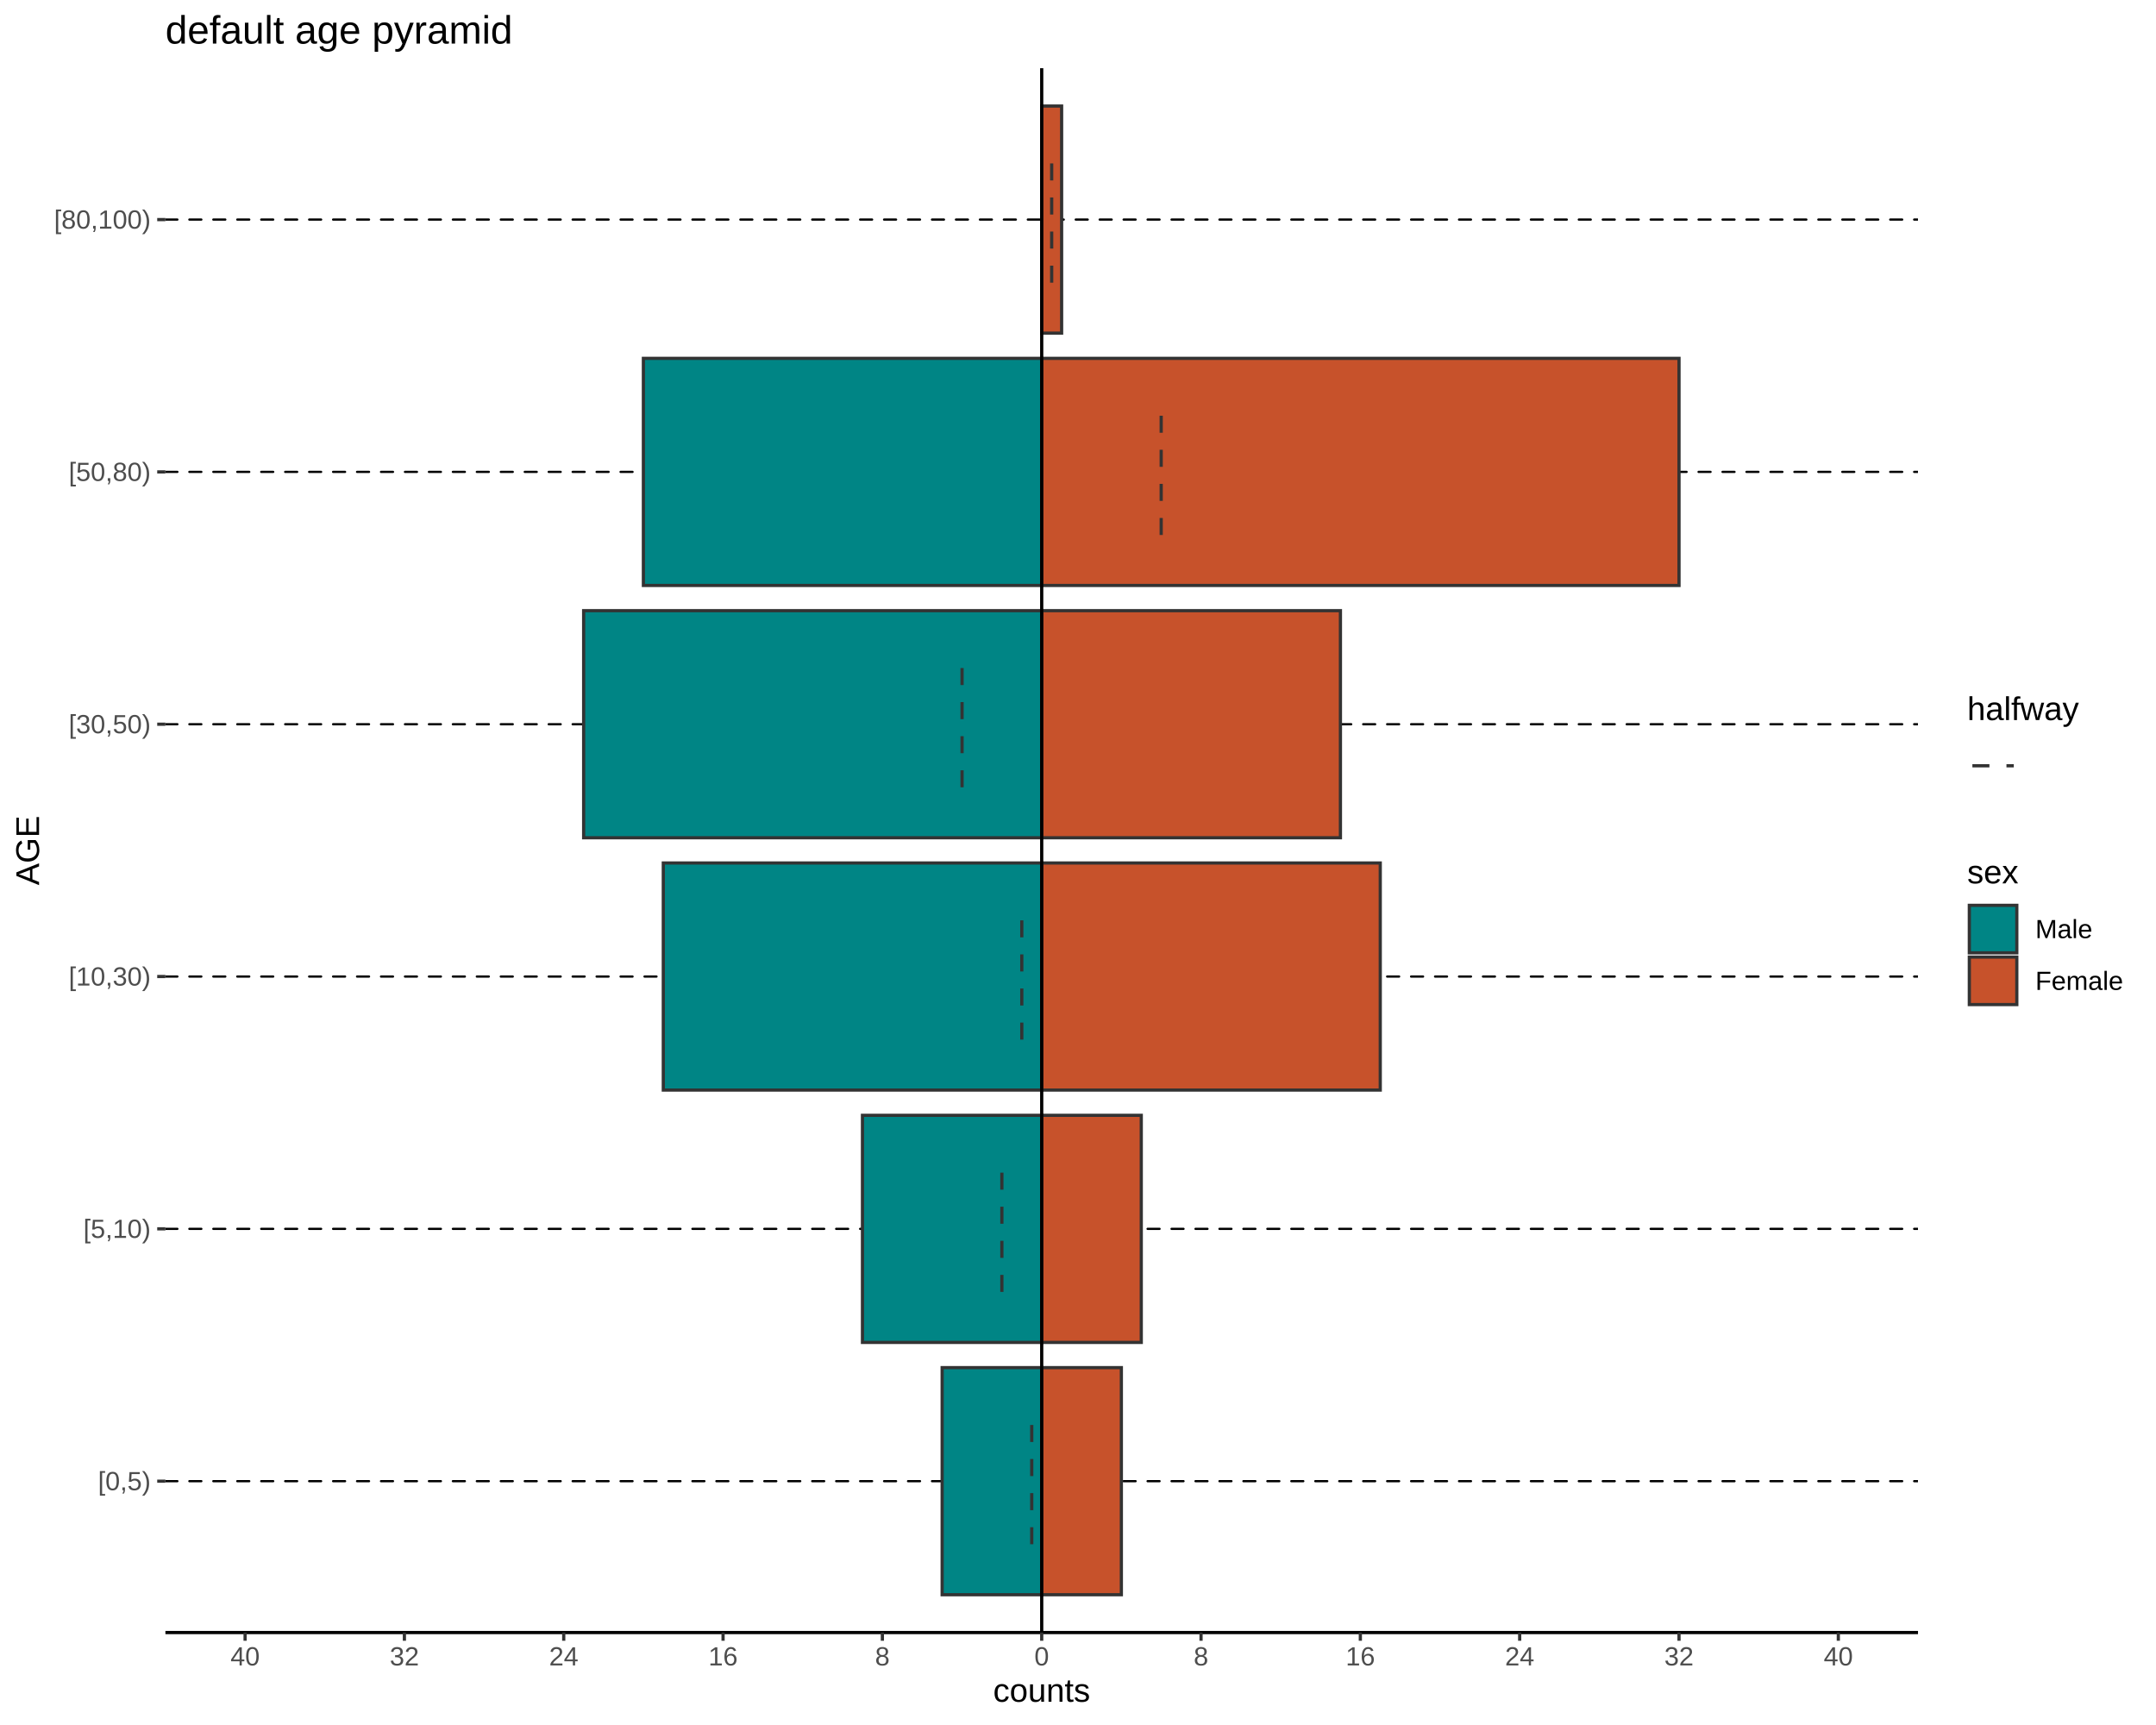
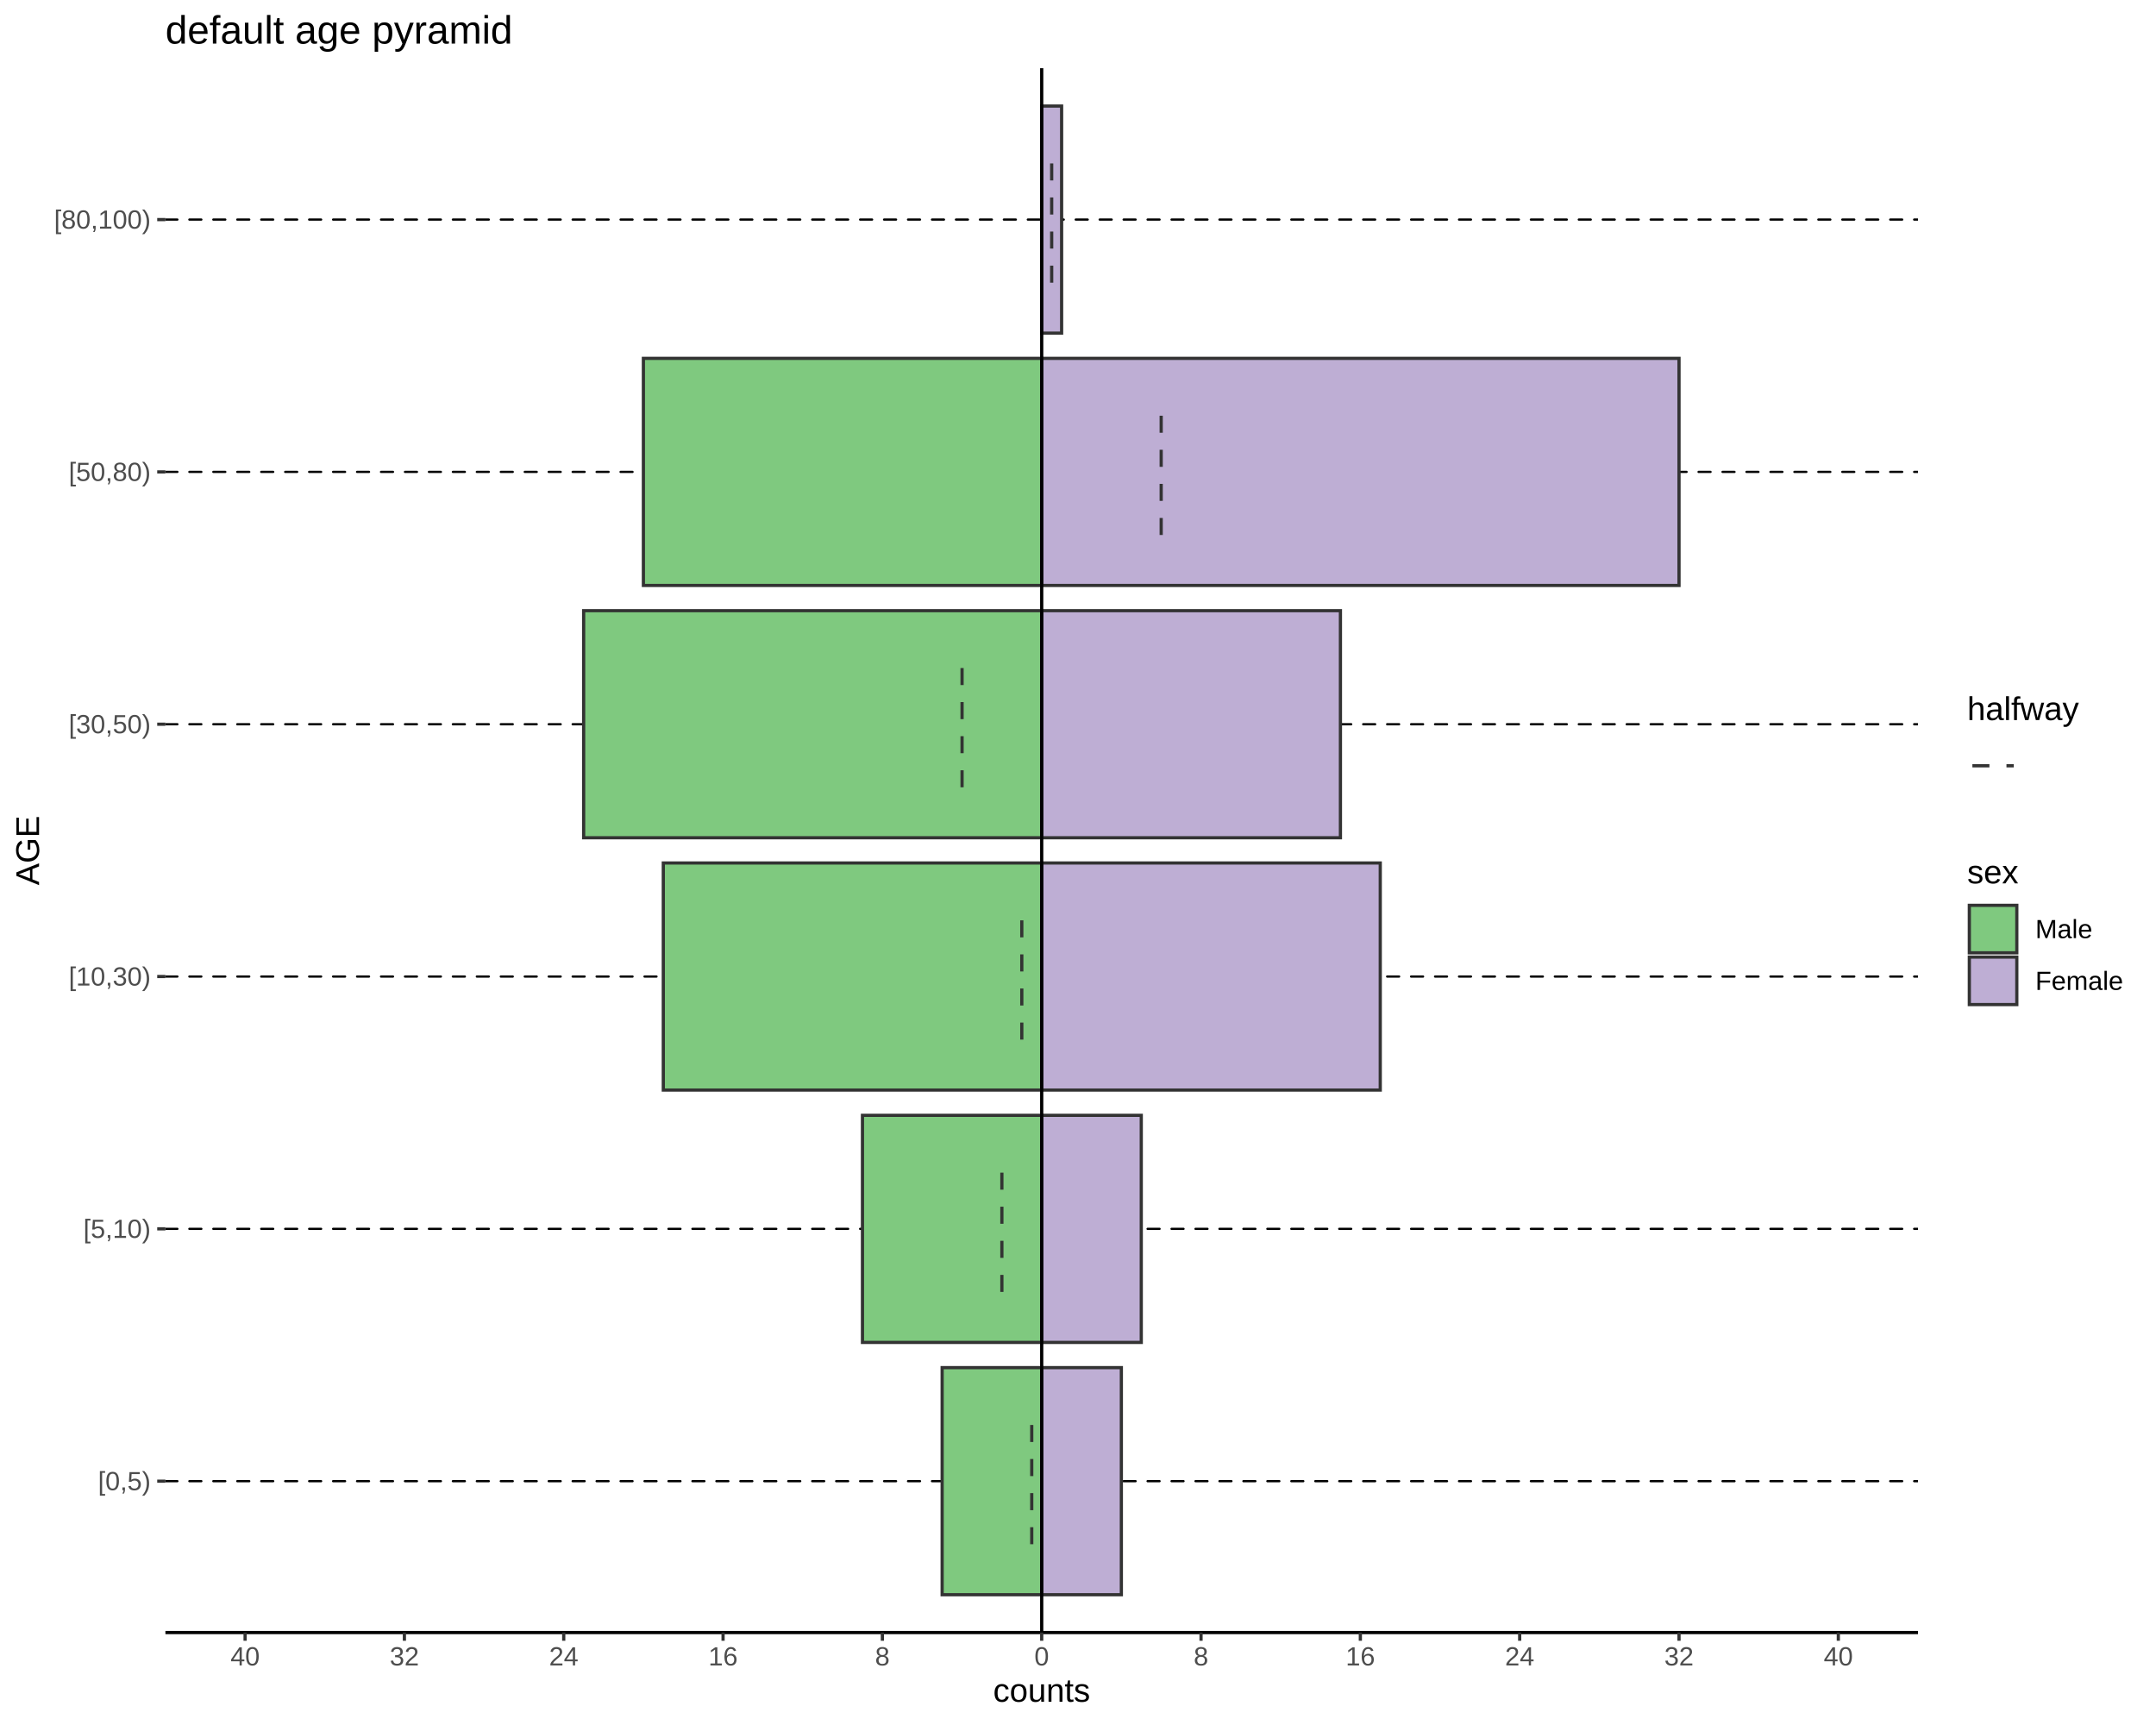
<svg xmlns="http://www.w3.org/2000/svg" viewBox="0 0 720.00 576.00">
  <defs>
    <style type="text/css">
    line, polyline, polygon, path, rect, circle {
      fill: none;
      stroke: #000000;
      stroke-linecap: round;
      stroke-linejoin: round;
      stroke-miterlimit: 10.00;
    }
  </style>
  </defs>
  <rect width="100%" height="100%" style="stroke: none; fill: #FFFFFF;" />
  <rect x="0.00" y="0.00" width="720.00" height="576.00" style="stroke-width: 1.07; stroke: #FFFFFF; fill: #FFFFFF;" />
  <defs>
    <clipPath id="cpNTUuMjR8NjQwLjUyfDU0NS4xM3wyMi43Nw==">
      <rect x="55.24" y="22.77" width="585.27" height="522.36" />
    </clipPath>
  </defs>
  <rect x="55.24" y="22.77" width="585.27" height="522.36" style="stroke-width: 1.07; stroke: none; fill: #FFFFFF;" clip-path="url(#cpNTUuMjR8NjQwLjUyfDU0NS4xM3wyMi43Nw==)" />
  <polyline points="55.24,494.58 640.52,494.58 " style="stroke-width: 0.75; stroke-dasharray: 4.00,4.00;" clip-path="url(#cpNTUuMjR8NjQwLjUyfDU0NS4xM3wyMi43Nw==)" />
  <polyline points="55.24,410.33 640.52,410.33 " style="stroke-width: 0.75; stroke-dasharray: 4.00,4.00;" clip-path="url(#cpNTUuMjR8NjQwLjUyfDU0NS4xM3wyMi43Nw==)" />
  <polyline points="55.24,326.08 640.52,326.08 " style="stroke-width: 0.75; stroke-dasharray: 4.00,4.00;" clip-path="url(#cpNTUuMjR8NjQwLjUyfDU0NS4xM3wyMi43Nw==)" />
  <polyline points="55.24,241.83 640.52,241.83 " style="stroke-width: 0.75; stroke-dasharray: 4.00,4.00;" clip-path="url(#cpNTUuMjR8NjQwLjUyfDU0NS4xM3wyMi43Nw==)" />
  <polyline points="55.24,157.57 640.52,157.57 " style="stroke-width: 0.75; stroke-dasharray: 4.00,4.00;" clip-path="url(#cpNTUuMjR8NjQwLjUyfDU0NS4xM3wyMi43Nw==)" />
  <polyline points="55.24,73.32 640.52,73.32 " style="stroke-width: 0.75; stroke-dasharray: 4.00,4.00;" clip-path="url(#cpNTUuMjR8NjQwLjUyfDU0NS4xM3wyMi43Nw==)" />
-   <rect x="314.63" y="456.67" width="33.25" height="75.83" style="stroke-width: 1.07; stroke: #333333; stroke-linecap: square; stroke-linejoin: miter; fill: #008585;" clip-path="url(#cpNTUuMjR8NjQwLjUyfDU0NS4xM3wyMi43Nw==)" />
-   <rect x="288.02" y="372.42" width="59.86" height="75.83" style="stroke-width: 1.07; stroke: #333333; stroke-linecap: square; stroke-linejoin: miter; fill: #008585;" clip-path="url(#cpNTUuMjR8NjQwLjUyfDU0NS4xM3wyMi43Nw==)" />
-   <rect x="221.51" y="288.16" width="126.37" height="75.83" style="stroke-width: 1.07; stroke: #333333; stroke-linecap: square; stroke-linejoin: miter; fill: #008585;" clip-path="url(#cpNTUuMjR8NjQwLjUyfDU0NS4xM3wyMi43Nw==)" />
-   <rect x="194.91" y="203.91" width="152.97" height="75.83" style="stroke-width: 1.07; stroke: #333333; stroke-linecap: square; stroke-linejoin: miter; fill: #008585;" clip-path="url(#cpNTUuMjR8NjQwLjUyfDU0NS4xM3wyMi43Nw==)" />
-   <rect x="214.86" y="119.66" width="133.02" height="75.83" style="stroke-width: 1.07; stroke: #333333; stroke-linecap: square; stroke-linejoin: miter; fill: #008585;" clip-path="url(#cpNTUuMjR8NjQwLjUyfDU0NS4xM3wyMi43Nw==)" />
-   <rect x="347.88" y="456.67" width="26.60" height="75.83" style="stroke-width: 1.07; stroke: #333333; stroke-linecap: square; stroke-linejoin: miter; fill: #C7522B;" clip-path="url(#cpNTUuMjR8NjQwLjUyfDU0NS4xM3wyMi43Nw==)" />
-   <rect x="347.88" y="372.42" width="33.25" height="75.83" style="stroke-width: 1.07; stroke: #333333; stroke-linecap: square; stroke-linejoin: miter; fill: #C7522B;" clip-path="url(#cpNTUuMjR8NjQwLjUyfDU0NS4xM3wyMi43Nw==)" />
-   <rect x="347.88" y="288.16" width="113.06" height="75.83" style="stroke-width: 1.07; stroke: #333333; stroke-linecap: square; stroke-linejoin: miter; fill: #C7522B;" clip-path="url(#cpNTUuMjR8NjQwLjUyfDU0NS4xM3wyMi43Nw==)" />
-   <rect x="347.88" y="203.91" width="99.76" height="75.83" style="stroke-width: 1.07; stroke: #333333; stroke-linecap: square; stroke-linejoin: miter; fill: #C7522B;" clip-path="url(#cpNTUuMjR8NjQwLjUyfDU0NS4xM3wyMi43Nw==)" />
-   <rect x="347.88" y="119.66" width="212.83" height="75.83" style="stroke-width: 1.07; stroke: #333333; stroke-linecap: square; stroke-linejoin: miter; fill: #C7522B;" clip-path="url(#cpNTUuMjR8NjQwLjUyfDU0NS4xM3wyMi43Nw==)" />
-   <rect x="347.88" y="35.41" width="6.65" height="75.83" style="stroke-width: 1.07; stroke: #333333; stroke-linecap: square; stroke-linejoin: miter; fill: #C7522B;" clip-path="url(#cpNTUuMjR8NjQwLjUyfDU0NS4xM3wyMi43Nw==)" />
-   <line x1="347.88" y1="545.13" x2="347.88" y2="22.77" style="stroke-width: 1.07; stroke-linecap: butt;" clip-path="url(#cpNTUuMjR8NjQwLjUyfDU0NS4xM3wyMi43Nw==)" />
+   <rect x="314.63" y="456.67" width="33.25" height="75.83" style="stroke-width: 1.07; stroke: #333333; stroke-linecap: square; stroke-linejoin: miter; fill: #7FC97F;" clip-path="url(#cpNTUuMjR8NjQwLjUyfDU0NS4xM3wyMi43Nw==)" />
+   <rect x="288.02" y="372.42" width="59.86" height="75.83" style="stroke-width: 1.07; stroke: #333333; stroke-linecap: square; stroke-linejoin: miter; fill: #7FC97F;" clip-path="url(#cpNTUuMjR8NjQwLjUyfDU0NS4xM3wyMi43Nw==)" />
+   <rect x="221.51" y="288.16" width="126.37" height="75.83" style="stroke-width: 1.07; stroke: #333333; stroke-linecap: square; stroke-linejoin: miter; fill: #7FC97F;" clip-path="url(#cpNTUuMjR8NjQwLjUyfDU0NS4xM3wyMi43Nw==)" />
+   <rect x="194.91" y="203.91" width="152.97" height="75.83" style="stroke-width: 1.07; stroke: #333333; stroke-linecap: square; stroke-linejoin: miter; fill: #7FC97F;" clip-path="url(#cpNTUuMjR8NjQwLjUyfDU0NS4xM3wyMi43Nw==)" />
+   <rect x="214.86" y="119.66" width="133.02" height="75.83" style="stroke-width: 1.07; stroke: #333333; stroke-linecap: square; stroke-linejoin: miter; fill: #7FC97F;" clip-path="url(#cpNTUuMjR8NjQwLjUyfDU0NS4xM3wyMi43Nw==)" />
+   <rect x="347.88" y="456.67" width="26.60" height="75.83" style="stroke-width: 1.07; stroke: #333333; stroke-linecap: square; stroke-linejoin: miter; fill: #BEAED4;" clip-path="url(#cpNTUuMjR8NjQwLjUyfDU0NS4xM3wyMi43Nw==)" />
+   <rect x="347.88" y="372.42" width="33.25" height="75.83" style="stroke-width: 1.07; stroke: #333333; stroke-linecap: square; stroke-linejoin: miter; fill: #BEAED4;" clip-path="url(#cpNTUuMjR8NjQwLjUyfDU0NS4xM3wyMi43Nw==)" />
+   <rect x="347.88" y="288.16" width="113.06" height="75.83" style="stroke-width: 1.07; stroke: #333333; stroke-linecap: square; stroke-linejoin: miter; fill: #BEAED4;" clip-path="url(#cpNTUuMjR8NjQwLjUyfDU0NS4xM3wyMi43Nw==)" />
+   <rect x="347.88" y="203.91" width="99.76" height="75.83" style="stroke-width: 1.07; stroke: #333333; stroke-linecap: square; stroke-linejoin: miter; fill: #BEAED4;" clip-path="url(#cpNTUuMjR8NjQwLjUyfDU0NS4xM3wyMi43Nw==)" />
+   <rect x="347.88" y="119.66" width="212.83" height="75.83" style="stroke-width: 1.07; stroke: #333333; stroke-linecap: square; stroke-linejoin: miter; fill: #BEAED4;" clip-path="url(#cpNTUuMjR8NjQwLjUyfDU0NS4xM3wyMi43Nw==)" />
+   <rect x="347.88" y="35.41" width="6.65" height="75.83" style="stroke-width: 1.07; stroke: #333333; stroke-linecap: square; stroke-linejoin: miter; fill: #BEAED4;" clip-path="url(#cpNTUuMjR8NjQwLjUyfDU0NS4xM3wyMi43Nw==)" />
  <line x1="344.55" y1="515.64" x2="344.55" y2="473.52" style="stroke-width: 1.07; stroke: #333333; stroke-dasharray: 5.69,5.69; stroke-linecap: butt;" clip-path="url(#cpNTUuMjR8NjQwLjUyfDU0NS4xM3wyMi43Nw==)" />
  <line x1="334.58" y1="431.39" x2="334.58" y2="389.27" style="stroke-width: 1.07; stroke: #333333; stroke-dasharray: 5.69,5.69; stroke-linecap: butt;" clip-path="url(#cpNTUuMjR8NjQwLjUyfDU0NS4xM3wyMi43Nw==)" />
  <line x1="341.23" y1="347.14" x2="341.23" y2="305.01" style="stroke-width: 1.07; stroke: #333333; stroke-dasharray: 5.69,5.69; stroke-linecap: butt;" clip-path="url(#cpNTUuMjR8NjQwLjUyfDU0NS4xM3wyMi43Nw==)" />
  <line x1="321.28" y1="262.89" x2="321.28" y2="220.76" style="stroke-width: 1.07; stroke: #333333; stroke-dasharray: 5.69,5.69; stroke-linecap: butt;" clip-path="url(#cpNTUuMjR8NjQwLjUyfDU0NS4xM3wyMi43Nw==)" />
  <line x1="387.78" y1="178.64" x2="387.78" y2="136.51" style="stroke-width: 1.07; stroke: #333333; stroke-dasharray: 5.69,5.69; stroke-linecap: butt;" clip-path="url(#cpNTUuMjR8NjQwLjUyfDU0NS4xM3wyMi43Nw==)" />
  <line x1="351.21" y1="94.39" x2="351.21" y2="52.26" style="stroke-width: 1.07; stroke: #333333; stroke-dasharray: 5.69,5.69; stroke-linecap: butt;" clip-path="url(#cpNTUuMjR8NjQwLjUyfDU0NS4xM3wyMi43Nw==)" />
+   <line x1="347.88" y1="545.13" x2="347.88" y2="22.77" style="stroke-width: 1.07; stroke-linecap: butt;" clip-path="url(#cpNTUuMjR8NjQwLjUyfDU0NS4xM3wyMi43Nw==)" />
  <defs>
    <clipPath id="cpMC4wMHw3MjAuMDB8NTc2LjAwfDAuMDA=">
      <rect x="0.00" y="0.00" width="720.00" height="576.00" />
    </clipPath>
  </defs>
  <g clip-path="url(#cpMC4wMHw3MjAuMDB8NTc2LjAwfDAuMDA=)">
    <text x="32.73" y="497.60" style="font-size: 8.80px; fill: #4D4D4D; font-family: Liberation Sans;" textLength="17.58px" lengthAdjust="spacingAndGlyphs">[0,5)</text>
  </g>
  <g clip-path="url(#cpMC4wMHw3MjAuMDB8NTc2LjAwfDAuMDA=)">
    <text x="27.84" y="413.35" style="font-size: 8.80px; fill: #4D4D4D; font-family: Liberation Sans;" textLength="22.47px" lengthAdjust="spacingAndGlyphs">[5,10)</text>
  </g>
  <g clip-path="url(#cpMC4wMHw3MjAuMDB8NTc2LjAwfDAuMDA=)">
    <text x="22.95" y="329.10" style="font-size: 8.80px; fill: #4D4D4D; font-family: Liberation Sans;" textLength="27.36px" lengthAdjust="spacingAndGlyphs">[10,30)</text>
  </g>
  <g clip-path="url(#cpMC4wMHw3MjAuMDB8NTc2LjAwfDAuMDA=)">
    <text x="22.95" y="244.85" style="font-size: 8.80px; fill: #4D4D4D; font-family: Liberation Sans;" textLength="27.36px" lengthAdjust="spacingAndGlyphs">[30,50)</text>
  </g>
  <g clip-path="url(#cpMC4wMHw3MjAuMDB8NTc2LjAwfDAuMDA=)">
    <text x="22.95" y="160.60" style="font-size: 8.80px; fill: #4D4D4D; font-family: Liberation Sans;" textLength="27.36px" lengthAdjust="spacingAndGlyphs">[50,80)</text>
  </g>
  <g clip-path="url(#cpMC4wMHw3MjAuMDB8NTc2LjAwfDAuMDA=)">
    <text x="18.06" y="76.35" style="font-size: 8.80px; fill: #4D4D4D; font-family: Liberation Sans;" textLength="32.25px" lengthAdjust="spacingAndGlyphs">[80,100)</text>
  </g>
  <polyline points="52.50,494.58 55.24,494.58 " style="stroke-width: 1.07; stroke: #333333; stroke-linecap: butt;" clip-path="url(#cpMC4wMHw3MjAuMDB8NTc2LjAwfDAuMDA=)" />
  <polyline points="52.50,410.33 55.24,410.33 " style="stroke-width: 1.07; stroke: #333333; stroke-linecap: butt;" clip-path="url(#cpMC4wMHw3MjAuMDB8NTc2LjAwfDAuMDA=)" />
  <polyline points="52.50,326.08 55.24,326.08 " style="stroke-width: 1.07; stroke: #333333; stroke-linecap: butt;" clip-path="url(#cpMC4wMHw3MjAuMDB8NTc2LjAwfDAuMDA=)" />
  <polyline points="52.50,241.83 55.24,241.83 " style="stroke-width: 1.07; stroke: #333333; stroke-linecap: butt;" clip-path="url(#cpMC4wMHw3MjAuMDB8NTc2LjAwfDAuMDA=)" />
  <polyline points="52.50,157.57 55.24,157.57 " style="stroke-width: 1.07; stroke: #333333; stroke-linecap: butt;" clip-path="url(#cpMC4wMHw3MjAuMDB8NTc2LjAwfDAuMDA=)" />
  <polyline points="52.50,73.32 55.24,73.32 " style="stroke-width: 1.07; stroke: #333333; stroke-linecap: butt;" clip-path="url(#cpMC4wMHw3MjAuMDB8NTc2LjAwfDAuMDA=)" />
  <polyline points="55.24,545.13 640.52,545.13 " style="stroke-width: 1.07; stroke-linecap: butt;" clip-path="url(#cpMC4wMHw3MjAuMDB8NTc2LjAwfDAuMDA=)" />
  <polyline points="81.85,547.87 81.85,545.13 " style="stroke-width: 1.07; stroke: #333333; stroke-linecap: butt;" clip-path="url(#cpMC4wMHw3MjAuMDB8NTc2LjAwfDAuMDA=)" />
  <polyline points="135.05,547.87 135.05,545.13 " style="stroke-width: 1.07; stroke: #333333; stroke-linecap: butt;" clip-path="url(#cpMC4wMHw3MjAuMDB8NTc2LjAwfDAuMDA=)" />
  <polyline points="188.26,547.87 188.26,545.13 " style="stroke-width: 1.07; stroke: #333333; stroke-linecap: butt;" clip-path="url(#cpMC4wMHw3MjAuMDB8NTc2LjAwfDAuMDA=)" />
  <polyline points="241.47,547.87 241.47,545.13 " style="stroke-width: 1.07; stroke: #333333; stroke-linecap: butt;" clip-path="url(#cpMC4wMHw3MjAuMDB8NTc2LjAwfDAuMDA=)" />
  <polyline points="294.67,547.87 294.67,545.13 " style="stroke-width: 1.07; stroke: #333333; stroke-linecap: butt;" clip-path="url(#cpMC4wMHw3MjAuMDB8NTc2LjAwfDAuMDA=)" />
  <polyline points="347.88,547.87 347.88,545.13 " style="stroke-width: 1.07; stroke: #333333; stroke-linecap: butt;" clip-path="url(#cpMC4wMHw3MjAuMDB8NTc2LjAwfDAuMDA=)" />
  <polyline points="401.09,547.87 401.09,545.13 " style="stroke-width: 1.07; stroke: #333333; stroke-linecap: butt;" clip-path="url(#cpMC4wMHw3MjAuMDB8NTc2LjAwfDAuMDA=)" />
  <polyline points="454.29,547.87 454.29,545.13 " style="stroke-width: 1.07; stroke: #333333; stroke-linecap: butt;" clip-path="url(#cpMC4wMHw3MjAuMDB8NTc2LjAwfDAuMDA=)" />
  <polyline points="507.50,547.87 507.50,545.13 " style="stroke-width: 1.07; stroke: #333333; stroke-linecap: butt;" clip-path="url(#cpMC4wMHw3MjAuMDB8NTc2LjAwfDAuMDA=)" />
  <polyline points="560.71,547.87 560.71,545.13 " style="stroke-width: 1.07; stroke: #333333; stroke-linecap: butt;" clip-path="url(#cpMC4wMHw3MjAuMDB8NTc2LjAwfDAuMDA=)" />
  <polyline points="613.91,547.87 613.91,545.13 " style="stroke-width: 1.07; stroke: #333333; stroke-linecap: butt;" clip-path="url(#cpMC4wMHw3MjAuMDB8NTc2LjAwfDAuMDA=)" />
  <g clip-path="url(#cpMC4wMHw3MjAuMDB8NTc2LjAwfDAuMDA=)">
    <text x="76.96" y="556.11" style="font-size: 8.80px; fill: #4D4D4D; font-family: Liberation Sans;" textLength="9.78px" lengthAdjust="spacingAndGlyphs">40</text>
  </g>
  <g clip-path="url(#cpMC4wMHw3MjAuMDB8NTc2LjAwfDAuMDA=)">
    <text x="130.16" y="556.11" style="font-size: 8.80px; fill: #4D4D4D; font-family: Liberation Sans;" textLength="9.78px" lengthAdjust="spacingAndGlyphs">32</text>
  </g>
  <g clip-path="url(#cpMC4wMHw3MjAuMDB8NTc2LjAwfDAuMDA=)">
    <text x="183.37" y="556.11" style="font-size: 8.80px; fill: #4D4D4D; font-family: Liberation Sans;" textLength="9.78px" lengthAdjust="spacingAndGlyphs">24</text>
  </g>
  <g clip-path="url(#cpMC4wMHw3MjAuMDB8NTc2LjAwfDAuMDA=)">
    <text x="236.58" y="556.11" style="font-size: 8.80px; fill: #4D4D4D; font-family: Liberation Sans;" textLength="9.78px" lengthAdjust="spacingAndGlyphs">16</text>
  </g>
  <g clip-path="url(#cpMC4wMHw3MjAuMDB8NTc2LjAwfDAuMDA=)">
    <text x="292.23" y="556.11" style="font-size: 8.80px; fill: #4D4D4D; font-family: Liberation Sans;" textLength="4.89px" lengthAdjust="spacingAndGlyphs">8</text>
  </g>
  <g clip-path="url(#cpMC4wMHw3MjAuMDB8NTc2LjAwfDAuMDA=)">
    <text x="345.43" y="556.11" style="font-size: 8.80px; fill: #4D4D4D; font-family: Liberation Sans;" textLength="4.89px" lengthAdjust="spacingAndGlyphs">0</text>
  </g>
  <g clip-path="url(#cpMC4wMHw3MjAuMDB8NTc2LjAwfDAuMDA=)">
    <text x="398.64" y="556.11" style="font-size: 8.80px; fill: #4D4D4D; font-family: Liberation Sans;" textLength="4.89px" lengthAdjust="spacingAndGlyphs">8</text>
  </g>
  <g clip-path="url(#cpMC4wMHw3MjAuMDB8NTc2LjAwfDAuMDA=)">
    <text x="449.40" y="556.11" style="font-size: 8.80px; fill: #4D4D4D; font-family: Liberation Sans;" textLength="9.78px" lengthAdjust="spacingAndGlyphs">16</text>
  </g>
  <g clip-path="url(#cpMC4wMHw3MjAuMDB8NTc2LjAwfDAuMDA=)">
    <text x="502.61" y="556.11" style="font-size: 8.80px; fill: #4D4D4D; font-family: Liberation Sans;" textLength="9.78px" lengthAdjust="spacingAndGlyphs">24</text>
  </g>
  <g clip-path="url(#cpMC4wMHw3MjAuMDB8NTc2LjAwfDAuMDA=)">
    <text x="555.81" y="556.11" style="font-size: 8.80px; fill: #4D4D4D; font-family: Liberation Sans;" textLength="9.78px" lengthAdjust="spacingAndGlyphs">32</text>
  </g>
  <g clip-path="url(#cpMC4wMHw3MjAuMDB8NTc2LjAwfDAuMDA=)">
    <text x="609.02" y="556.11" style="font-size: 8.80px; fill: #4D4D4D; font-family: Liberation Sans;" textLength="9.78px" lengthAdjust="spacingAndGlyphs">40</text>
  </g>
  <g clip-path="url(#cpMC4wMHw3MjAuMDB8NTc2LjAwfDAuMDA=)">
    <text x="331.66" y="568.24" style="font-size: 11.00px; font-family: Liberation Sans;" textLength="32.44px" lengthAdjust="spacingAndGlyphs">counts</text>
  </g>
  <g clip-path="url(#cpMC4wMHw3MjAuMDB8NTc2LjAwfDAuMDA=)">
    <text transform="translate(13.04,295.58) rotate(-90)" style="font-size: 11.00px; font-family: Liberation Sans;" textLength="23.25px" lengthAdjust="spacingAndGlyphs">AGE</text>
  </g>
  <rect x="651.47" y="226.27" width="48.27" height="43.56" style="stroke-width: 1.07; stroke: none; fill: #FFFFFF;" clip-path="url(#cpMC4wMHw3MjAuMDB8NTc2LjAwfDAuMDA=)" />
  <g clip-path="url(#cpMC4wMHw3MjAuMDB8NTc2LjAwfDAuMDA=)">
    <text x="656.95" y="240.45" style="font-size: 11.00px; font-family: Liberation Sans;" textLength="37.31px" lengthAdjust="spacingAndGlyphs">halfway</text>
  </g>
  <line x1="658.68" y1="255.71" x2="672.51" y2="255.71" style="stroke-width: 1.07; stroke: #333333; stroke-dasharray: 5.69,5.69; stroke-linecap: butt;" clip-path="url(#cpMC4wMHw3MjAuMDB8NTc2LjAwfDAuMDA=)" />
  <rect x="651.47" y="280.79" width="63.05" height="60.84" style="stroke-width: 1.07; stroke: none; fill: #FFFFFF;" clip-path="url(#cpMC4wMHw3MjAuMDB8NTc2LjAwfDAuMDA=)" />
  <g clip-path="url(#cpMC4wMHw3MjAuMDB8NTc2LjAwfDAuMDA=)">
    <text x="656.95" y="294.97" style="font-size: 11.00px; font-family: Liberation Sans;" textLength="17.12px" lengthAdjust="spacingAndGlyphs">sex</text>
  </g>
-   <rect x="657.66" y="302.30" width="15.86" height="15.86" style="stroke-width: 1.07; stroke: #333333; stroke-linecap: square; stroke-linejoin: miter; fill: #008585;" clip-path="url(#cpMC4wMHw3MjAuMDB8NTc2LjAwfDAuMDA=)" />
-   <rect x="657.66" y="319.58" width="15.86" height="15.86" style="stroke-width: 1.07; stroke: #333333; stroke-linecap: square; stroke-linejoin: miter; fill: #C7522B;" clip-path="url(#cpMC4wMHw3MjAuMDB8NTc2LjAwfDAuMDA=)" />
+   <rect x="657.66" y="302.30" width="15.86" height="15.86" style="stroke-width: 1.07; stroke: #333333; stroke-linecap: square; stroke-linejoin: miter; fill: #7FC97F;" clip-path="url(#cpMC4wMHw3MjAuMDB8NTc2LjAwfDAuMDA=)" />
+   <rect x="657.66" y="319.58" width="15.86" height="15.86" style="stroke-width: 1.07; stroke: #333333; stroke-linecap: square; stroke-linejoin: miter; fill: #BEAED4;" clip-path="url(#cpMC4wMHw3MjAuMDB8NTc2LjAwfDAuMDA=)" />
  <g clip-path="url(#cpMC4wMHw3MjAuMDB8NTc2LjAwfDAuMDA=)">
    <text x="679.71" y="313.26" style="font-size: 8.80px; font-family: Liberation Sans;" textLength="19.06px" lengthAdjust="spacingAndGlyphs">Male</text>
  </g>
  <g clip-path="url(#cpMC4wMHw3MjAuMDB8NTc2LjAwfDAuMDA=)">
    <text x="679.71" y="330.54" style="font-size: 8.80px; font-family: Liberation Sans;" textLength="29.33px" lengthAdjust="spacingAndGlyphs">Female</text>
  </g>
  <g clip-path="url(#cpMC4wMHw3MjAuMDB8NTc2LjAwfDAuMDA=)">
    <text x="55.24" y="14.56" style="font-size: 13.20px; font-family: Liberation Sans;" textLength="115.75px" lengthAdjust="spacingAndGlyphs">default age pyramid</text>
  </g>
</svg>
